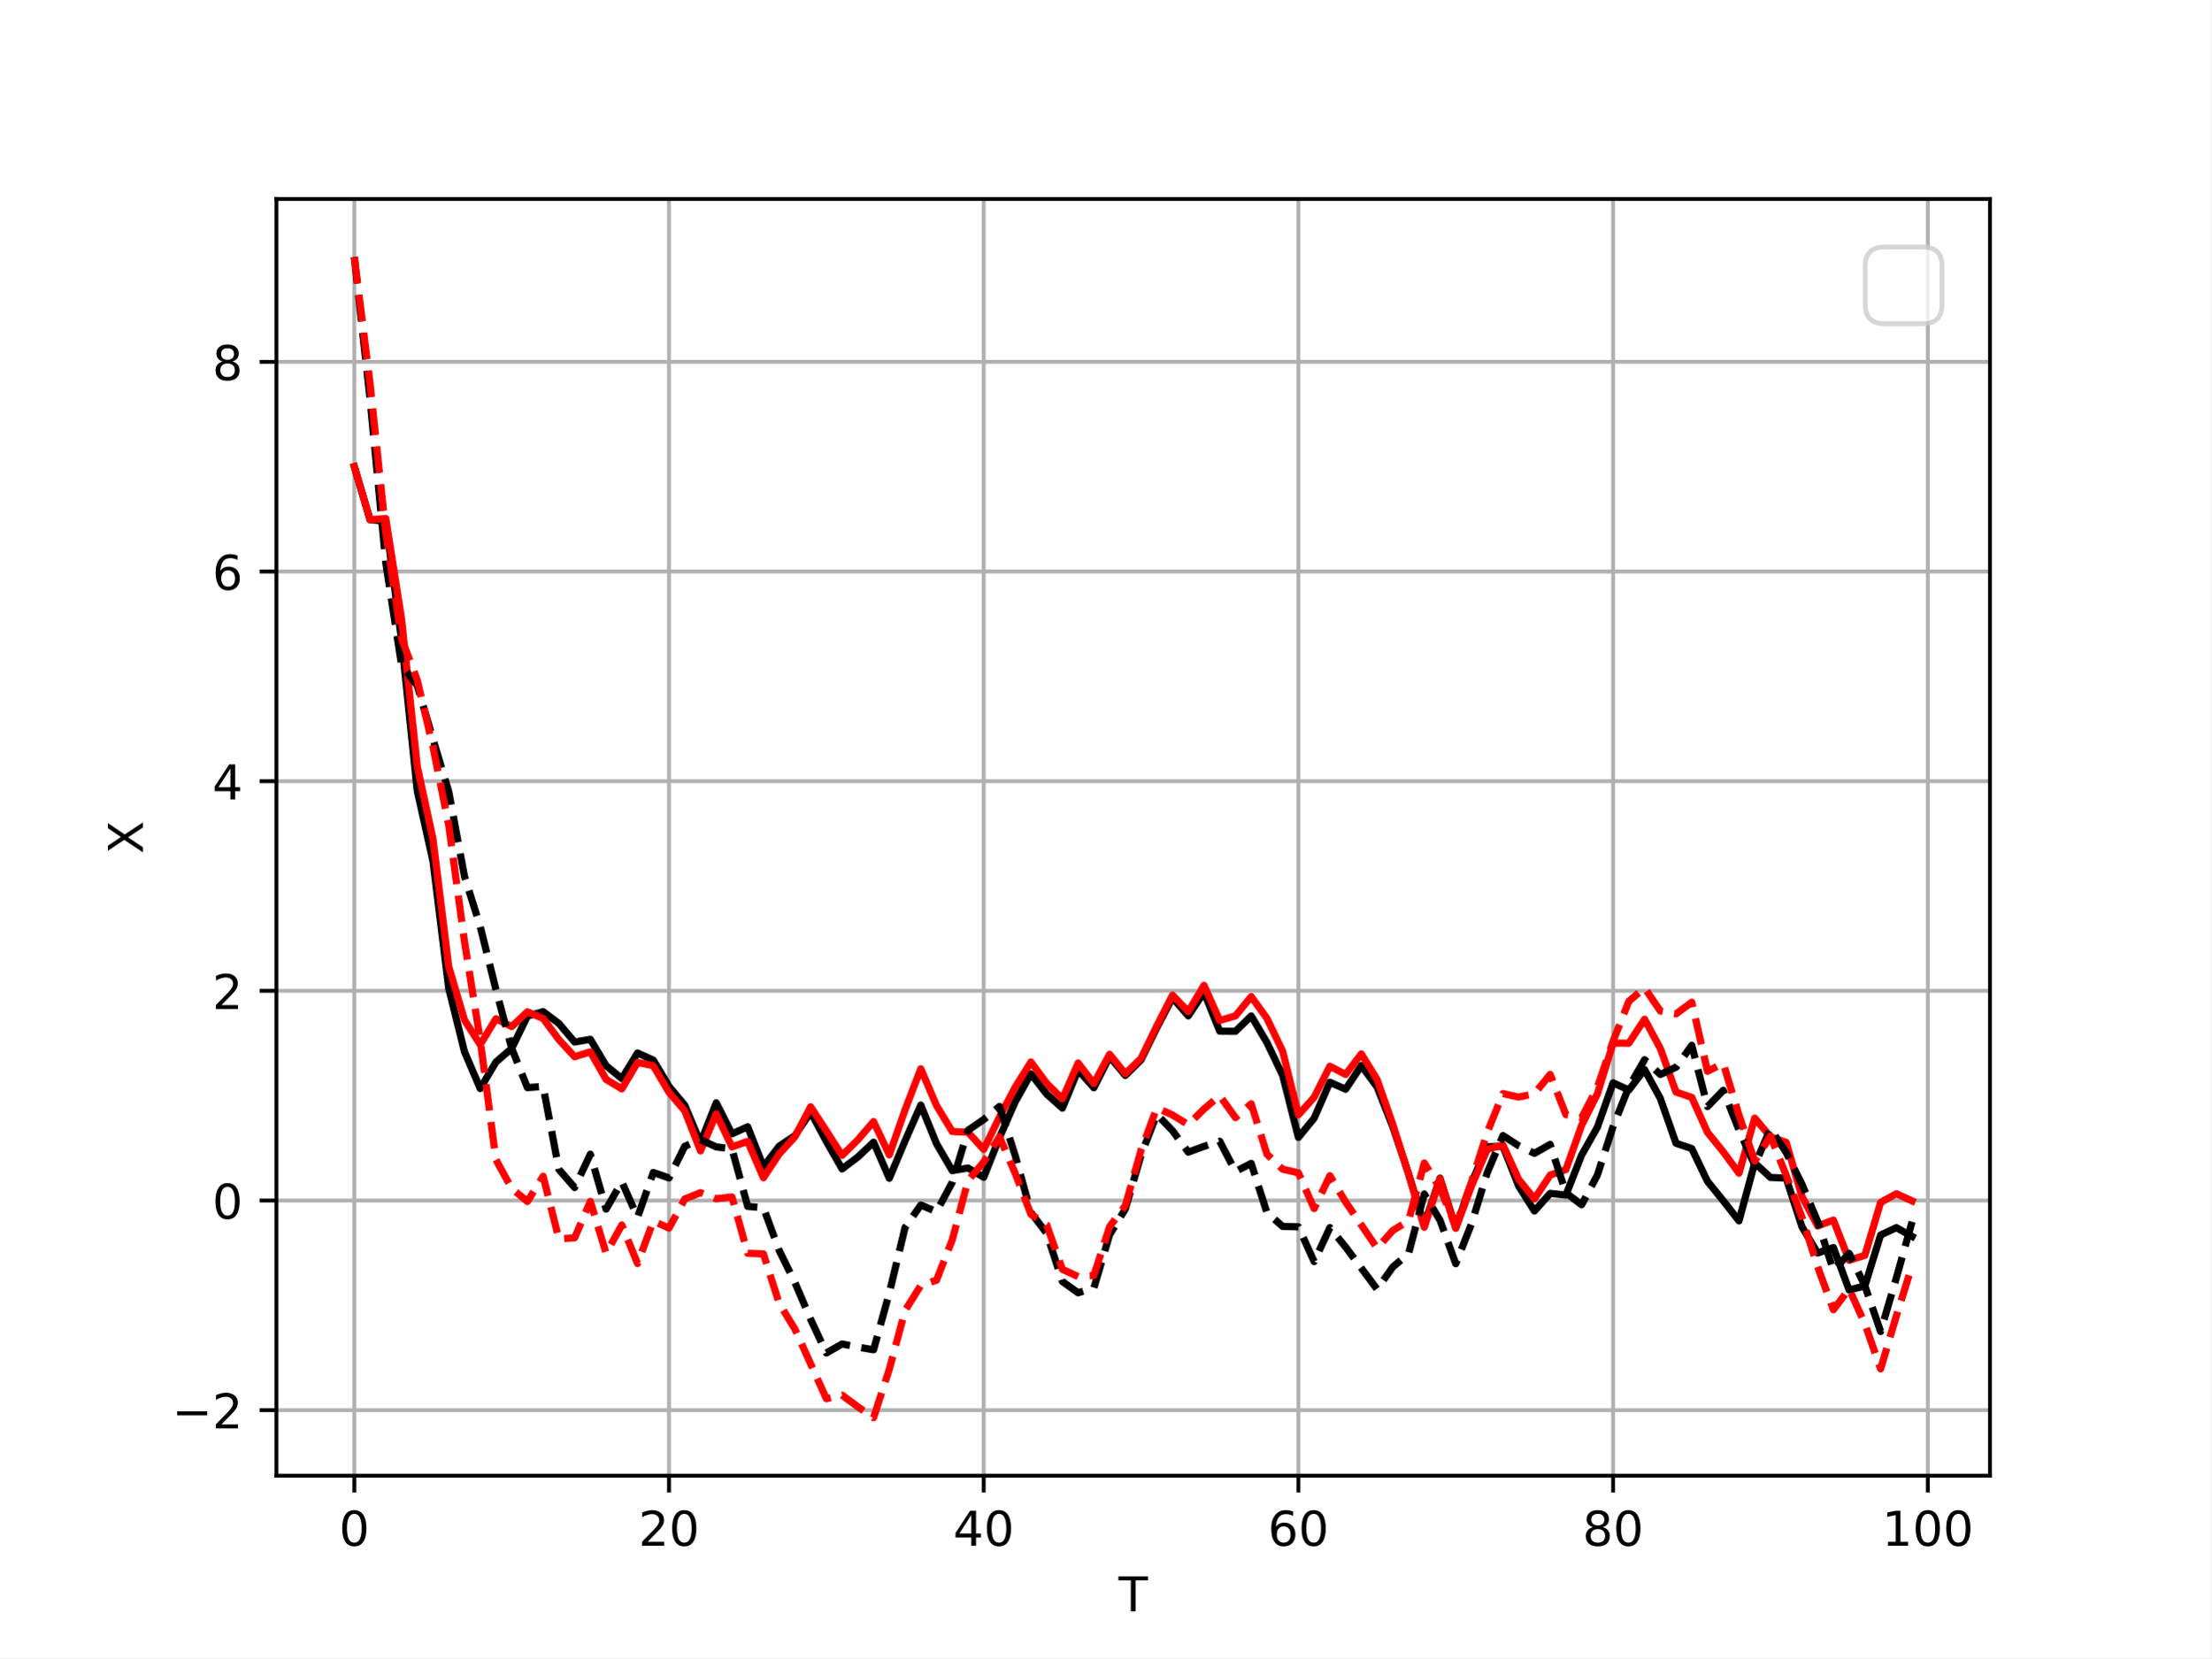
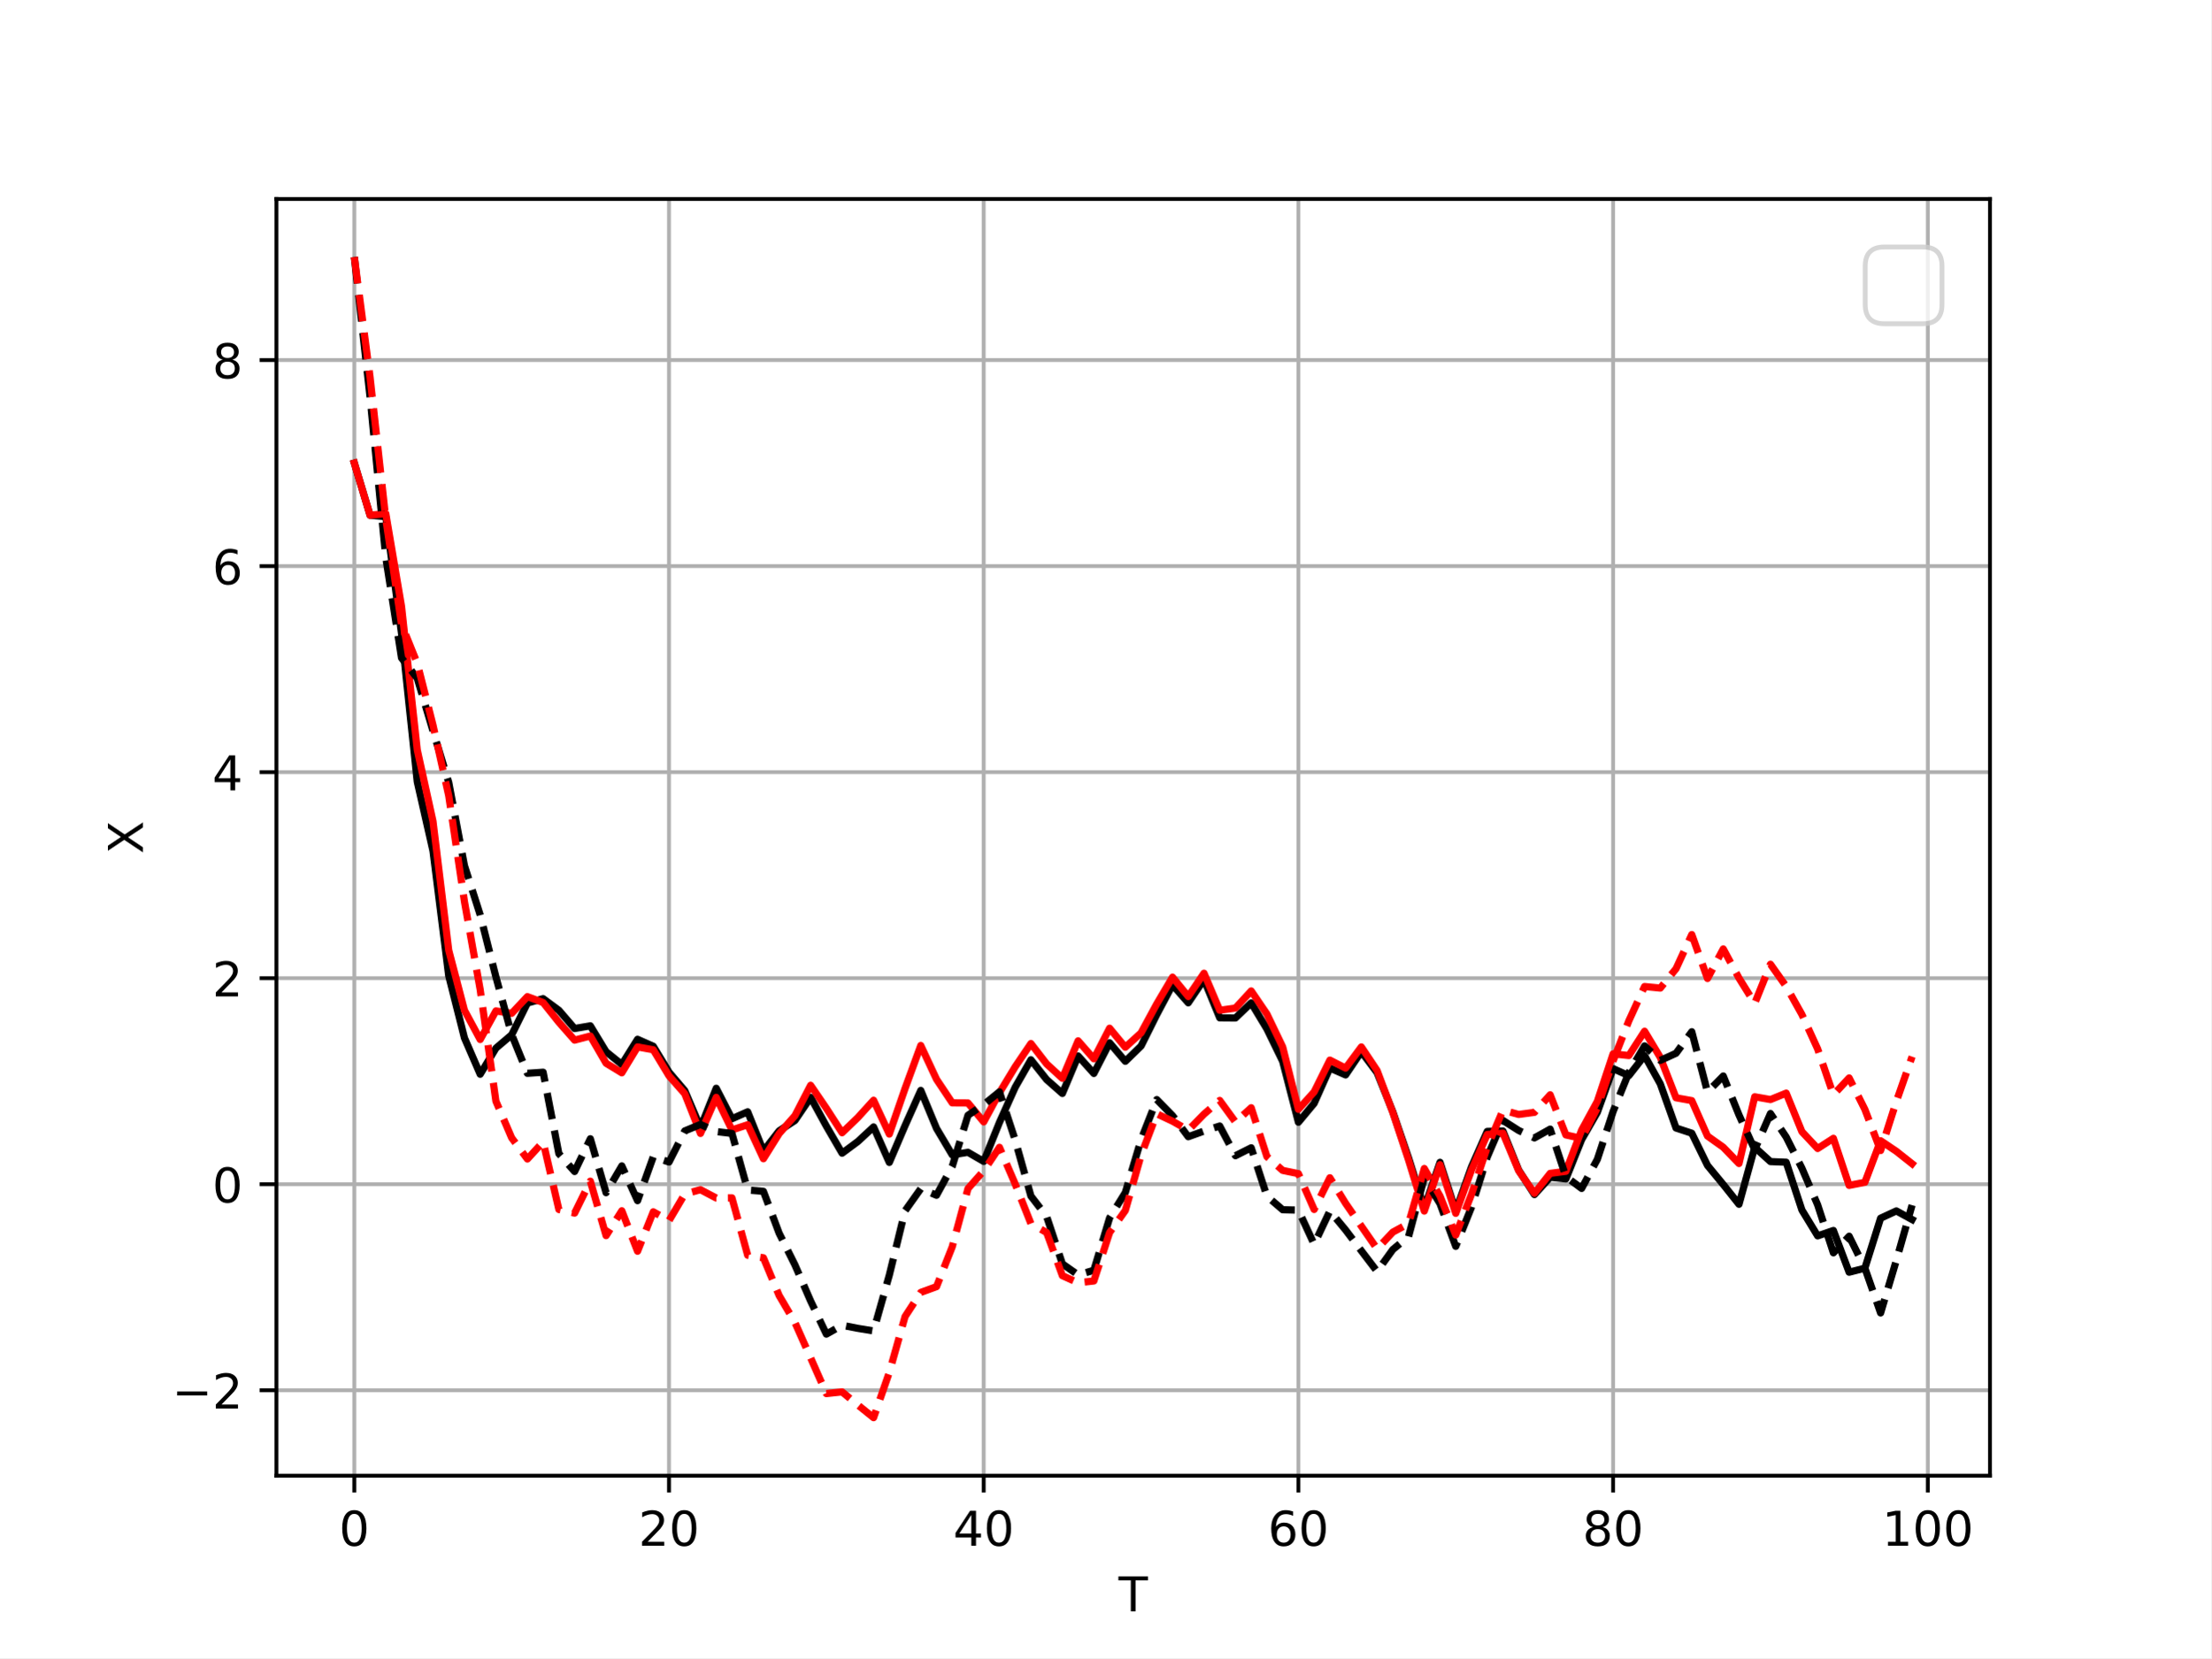
<svg xmlns="http://www.w3.org/2000/svg" xmlns:xlink="http://www.w3.org/1999/xlink" width="460.8pt" height="345.6pt" viewBox="0 0 460.8 345.6" version="1.1">
  <defs>
    <style type="text/css">*{stroke-linejoin: round; stroke-linecap: butt}</style>
  </defs>
  <g id="figure_1">
    <g id="patch_1">
      <path d="M 0 345.6  L 460.8 345.6  L 460.8 0  L 0 0  z " style="fill: #ffffff" />
    </g>
    <g id="axes_1">
      <g id="patch_2">
        <path d="M 57.6 307.584  L 414.72 307.584  L 414.72 41.472  L 57.6 41.472  z " style="fill: #ffffff" />
      </g>
      <g id="matplotlib.axis_1">
        <g id="xtick_1">
          <g id="line2d_1">
-             <path d="M 73.833 307.584  L 73.833 41.472  " clip-path="url(#pe9196763bc)" style="fill: none; stroke: #b0b0b0; stroke-width: 0.8; stroke-linecap: square" />
+             <path d="M 73.833 307.584  L 73.833 41.472  " clip-path="url(#p6067901458)" style="fill: none; stroke: #b0b0b0; stroke-width: 0.8; stroke-linecap: square" />
          </g>
          <g id="line2d_2">
            <defs>
-               <path id="mac691e20fc" d="M 0 0  L 0 3.5  " style="stroke: #000000; stroke-width: 0.8" />
-             </defs>
-             <g>
-               <use xlink:href="#mac691e20fc" x="73.833" y="307.584" style="stroke: #000000; stroke-width: 0.8" />
+               <path id="m583c56a824" d="M 0 0  L 0 3.5  " style="stroke: #000000; stroke-width: 0.8" />
+             </defs>
+             <g>
+               <use xlink:href="#m583c56a824" x="73.833" y="307.584" style="stroke: #000000; stroke-width: 0.8" />
            </g>
          </g>
          <g id="text_1">
            <g transform="translate(70.65148 322.1824) scale(0.1 -0.1)">
              <defs>
                <path id="DejaVuSans-30" d="M 2034 4250  Q 1547 4250 1301 3770  Q 1056 3291 1056 2328  Q 1056 1369 1301 889  Q 1547 409 2034 409  Q 2525 409 2770 889  Q 3016 1369 3016 2328  Q 3016 3291 2770 3770  Q 2525 4250 2034 4250  z M 2034 4750  Q 2819 4750 3233 4129  Q 3647 3509 3647 2328  Q 3647 1150 3233 529  Q 2819 -91 2034 -91  Q 1250 -91 836 529  Q 422 1150 422 2328  Q 422 3509 836 4129  Q 1250 4750 2034 4750  z " transform="scale(0.015625)" />
              </defs>
              <use xlink:href="#DejaVuSans-30" />
            </g>
          </g>
        </g>
        <g id="xtick_2">
          <g id="line2d_3">
-             <path d="M 139.42 307.584  L 139.42 41.472  " clip-path="url(#pe9196763bc)" style="fill: none; stroke: #b0b0b0; stroke-width: 0.8; stroke-linecap: square" />
+             <path d="M 139.42 307.584  L 139.42 41.472  " clip-path="url(#p6067901458)" style="fill: none; stroke: #b0b0b0; stroke-width: 0.8; stroke-linecap: square" />
          </g>
          <g id="line2d_4">
            <g>
-               <use xlink:href="#mac691e20fc" x="139.42" y="307.584" style="stroke: #000000; stroke-width: 0.8" />
+               <use xlink:href="#m583c56a824" x="139.42" y="307.584" style="stroke: #000000; stroke-width: 0.8" />
            </g>
          </g>
          <g id="text_2">
            <g transform="translate(133.057 322.1824) scale(0.1 -0.1)">
              <defs>
                <path id="DejaVuSans-32" d="M 1228 531  L 3431 531  L 3431 0  L 469 0  L 469 531  Q 828 903 1448 1529  Q 2069 2156 2228 2338  Q 2531 2678 2651 2914  Q 2772 3150 2772 3378  Q 2772 3750 2511 3984  Q 2250 4219 1831 4219  Q 1534 4219 1204 4116  Q 875 4013 500 3803  L 500 4441  Q 881 4594 1212 4672  Q 1544 4750 1819 4750  Q 2544 4750 2975 4387  Q 3406 4025 3406 3419  Q 3406 3131 3298 2873  Q 3191 2616 2906 2266  Q 2828 2175 2409 1742  Q 1991 1309 1228 531  z " transform="scale(0.015625)" />
              </defs>
              <use xlink:href="#DejaVuSans-32" />
              <use xlink:href="#DejaVuSans-30" x="63.623" />
            </g>
          </g>
        </g>
        <g id="xtick_3">
          <g id="line2d_5">
-             <path d="M 205.006 307.584  L 205.006 41.472  " clip-path="url(#pe9196763bc)" style="fill: none; stroke: #b0b0b0; stroke-width: 0.8; stroke-linecap: square" />
+             <path d="M 205.006 307.584  L 205.006 41.472  " clip-path="url(#p6067901458)" style="fill: none; stroke: #b0b0b0; stroke-width: 0.8; stroke-linecap: square" />
          </g>
          <g id="line2d_6">
            <g>
-               <use xlink:href="#mac691e20fc" x="205.006" y="307.584" style="stroke: #000000; stroke-width: 0.8" />
+               <use xlink:href="#m583c56a824" x="205.006" y="307.584" style="stroke: #000000; stroke-width: 0.8" />
            </g>
          </g>
          <g id="text_3">
            <g transform="translate(198.6438 322.1824) scale(0.1 -0.1)">
              <defs>
                <path id="DejaVuSans-34" d="M 2419 4116  L 825 1625  L 2419 1625  L 2419 4116  z M 2253 4666  L 3047 4666  L 3047 1625  L 3713 1625  L 3713 1100  L 3047 1100  L 3047 0  L 2419 0  L 2419 1100  L 313 1100  L 313 1709  L 2253 4666  z " transform="scale(0.015625)" />
              </defs>
              <use xlink:href="#DejaVuSans-34" />
              <use xlink:href="#DejaVuSans-30" x="63.623" />
            </g>
          </g>
        </g>
        <g id="xtick_4">
          <g id="line2d_7">
-             <path d="M 270.593 307.584  L 270.593 41.472  " clip-path="url(#pe9196763bc)" style="fill: none; stroke: #b0b0b0; stroke-width: 0.8; stroke-linecap: square" />
+             <path d="M 270.593 307.584  L 270.593 41.472  " clip-path="url(#p6067901458)" style="fill: none; stroke: #b0b0b0; stroke-width: 0.8; stroke-linecap: square" />
          </g>
          <g id="line2d_8">
            <g>
-               <use xlink:href="#mac691e20fc" x="270.593" y="307.584" style="stroke: #000000; stroke-width: 0.8" />
+               <use xlink:href="#m583c56a824" x="270.593" y="307.584" style="stroke: #000000; stroke-width: 0.8" />
            </g>
          </g>
          <g id="text_4">
            <g transform="translate(264.2306 322.1824) scale(0.1 -0.1)">
              <defs>
                <path id="DejaVuSans-36" d="M 2113 2584  Q 1688 2584 1439 2293  Q 1191 2003 1191 1497  Q 1191 994 1439 701  Q 1688 409 2113 409  Q 2538 409 2786 701  Q 3034 994 3034 1497  Q 3034 2003 2786 2293  Q 2538 2584 2113 2584  z M 3366 4563  L 3366 3988  Q 3128 4100 2886 4159  Q 2644 4219 2406 4219  Q 1781 4219 1451 3797  Q 1122 3375 1075 2522  Q 1259 2794 1537 2939  Q 1816 3084 2150 3084  Q 2853 3084 3261 2657  Q 3669 2231 3669 1497  Q 3669 778 3244 343  Q 2819 -91 2113 -91  Q 1303 -91 875 529  Q 447 1150 447 2328  Q 447 3434 972 4092  Q 1497 4750 2381 4750  Q 2619 4750 2861 4703  Q 3103 4656 3366 4563  z " transform="scale(0.015625)" />
              </defs>
              <use xlink:href="#DejaVuSans-36" />
              <use xlink:href="#DejaVuSans-30" x="63.623" />
            </g>
          </g>
        </g>
        <g id="xtick_5">
          <g id="line2d_9">
-             <path d="M 336.18 307.584  L 336.18 41.472  " clip-path="url(#pe9196763bc)" style="fill: none; stroke: #b0b0b0; stroke-width: 0.8; stroke-linecap: square" />
+             <path d="M 336.18 307.584  L 336.18 41.472  " clip-path="url(#p6067901458)" style="fill: none; stroke: #b0b0b0; stroke-width: 0.8; stroke-linecap: square" />
          </g>
          <g id="line2d_10">
            <g>
-               <use xlink:href="#mac691e20fc" x="336.18" y="307.584" style="stroke: #000000; stroke-width: 0.8" />
+               <use xlink:href="#m583c56a824" x="336.18" y="307.584" style="stroke: #000000; stroke-width: 0.8" />
            </g>
          </g>
          <g id="text_5">
            <g transform="translate(329.8173 322.1824) scale(0.1 -0.1)">
              <defs>
                <path id="DejaVuSans-38" d="M 2034 2216  Q 1584 2216 1326 1975  Q 1069 1734 1069 1313  Q 1069 891 1326 650  Q 1584 409 2034 409  Q 2484 409 2743 651  Q 3003 894 3003 1313  Q 3003 1734 2745 1975  Q 2488 2216 2034 2216  z M 1403 2484  Q 997 2584 770 2862  Q 544 3141 544 3541  Q 544 4100 942 4425  Q 1341 4750 2034 4750  Q 2731 4750 3128 4425  Q 3525 4100 3525 3541  Q 3525 3141 3298 2862  Q 3072 2584 2669 2484  Q 3125 2378 3379 2068  Q 3634 1759 3634 1313  Q 3634 634 3220 271  Q 2806 -91 2034 -91  Q 1263 -91 848 271  Q 434 634 434 1313  Q 434 1759 690 2068  Q 947 2378 1403 2484  z M 1172 3481  Q 1172 3119 1398 2916  Q 1625 2713 2034 2713  Q 2441 2713 2670 2916  Q 2900 3119 2900 3481  Q 2900 3844 2670 4047  Q 2441 4250 2034 4250  Q 1625 4250 1398 4047  Q 1172 3844 1172 3481  z " transform="scale(0.015625)" />
              </defs>
              <use xlink:href="#DejaVuSans-38" />
              <use xlink:href="#DejaVuSans-30" x="63.623" />
            </g>
          </g>
        </g>
        <g id="xtick_6">
          <g id="line2d_11">
-             <path d="M 401.767 307.584  L 401.767 41.472  " clip-path="url(#pe9196763bc)" style="fill: none; stroke: #b0b0b0; stroke-width: 0.8; stroke-linecap: square" />
+             <path d="M 401.767 307.584  L 401.767 41.472  " clip-path="url(#p6067901458)" style="fill: none; stroke: #b0b0b0; stroke-width: 0.8; stroke-linecap: square" />
          </g>
          <g id="line2d_12">
            <g>
-               <use xlink:href="#mac691e20fc" x="401.767" y="307.584" style="stroke: #000000; stroke-width: 0.8" />
+               <use xlink:href="#m583c56a824" x="401.767" y="307.584" style="stroke: #000000; stroke-width: 0.8" />
            </g>
          </g>
          <g id="text_6">
            <g transform="translate(392.2229 322.1824) scale(0.1 -0.1)">
              <defs>
                <path id="DejaVuSans-31" d="M 794 531  L 1825 531  L 1825 4091  L 703 3866  L 703 4441  L 1819 4666  L 2450 4666  L 2450 531  L 3481 531  L 3481 0  L 794 0  L 794 531  z " transform="scale(0.015625)" />
              </defs>
              <use xlink:href="#DejaVuSans-31" />
              <use xlink:href="#DejaVuSans-30" x="63.623" />
              <use xlink:href="#DejaVuSans-30" x="127.246" />
            </g>
          </g>
        </g>
        <g id="text_7">
          <g transform="translate(233.1061 335.8606) scale(0.1 -0.1)">
            <defs>
              <path id="DejaVuSans-54" d="M -19 4666  L 3928 4666  L 3928 4134  L 2272 4134  L 2272 0  L 1638 0  L 1638 4134  L -19 4134  L -19 4666  z " transform="scale(0.015625)" />
            </defs>
            <use xlink:href="#DejaVuSans-54" />
          </g>
        </g>
      </g>
      <g id="matplotlib.axis_2">
        <g id="ytick_1">
          <g id="line2d_13">
-             <path d="M 57.6 293.923  L 414.72 293.923  " clip-path="url(#pe9196763bc)" style="fill: none; stroke: #b0b0b0; stroke-width: 0.8; stroke-linecap: square" />
+             <path d="M 57.6 289.783  L 414.72 289.783  " clip-path="url(#p6067901458)" style="fill: none; stroke: #b0b0b0; stroke-width: 0.8; stroke-linecap: square" />
          </g>
          <g id="line2d_14">
            <defs>
-               <path id="mafcecdea69" d="M 0 0  L -3.5 0  " style="stroke: #000000; stroke-width: 0.8" />
-             </defs>
-             <g>
-               <use xlink:href="#mafcecdea69" x="57.6" y="293.923" style="stroke: #000000; stroke-width: 0.8" />
+               <path id="m2c4a8dd6fb" d="M 0 0  L -3.5 0  " style="stroke: #000000; stroke-width: 0.8" />
+             </defs>
+             <g>
+               <use xlink:href="#m2c4a8dd6fb" x="57.6" y="289.783" style="stroke: #000000; stroke-width: 0.8" />
            </g>
          </g>
          <g id="text_8">
-             <g transform="translate(35.85781 297.722) scale(0.1 -0.1)">
+             <g transform="translate(35.85781 293.5819) scale(0.1 -0.1)">
              <defs>
                <path id="DejaVuSans-2212" d="M 678 2272  L 4684 2272  L 4684 1741  L 678 1741  L 678 2272  z " transform="scale(0.015625)" />
              </defs>
              <use xlink:href="#DejaVuSans-2212" />
              <use xlink:href="#DejaVuSans-32" x="83.789" />
            </g>
          </g>
        </g>
        <g id="ytick_2">
          <g id="line2d_15">
-             <path d="M 57.6 250.222  L 414.72 250.222  " clip-path="url(#pe9196763bc)" style="fill: none; stroke: #b0b0b0; stroke-width: 0.8; stroke-linecap: square" />
+             <path d="M 57.6 246.835  L 414.72 246.835  " clip-path="url(#p6067901458)" style="fill: none; stroke: #b0b0b0; stroke-width: 0.8; stroke-linecap: square" />
          </g>
          <g id="line2d_16">
            <g>
-               <use xlink:href="#mafcecdea69" x="57.6" y="250.222" style="stroke: #000000; stroke-width: 0.8" />
+               <use xlink:href="#m2c4a8dd6fb" x="57.6" y="246.835" style="stroke: #000000; stroke-width: 0.8" />
            </g>
          </g>
          <g id="text_9">
-             <g transform="translate(44.2375 254.0211) scale(0.1 -0.1)">
+             <g transform="translate(44.2375 250.6337) scale(0.1 -0.1)">
              <use xlink:href="#DejaVuSans-30" />
            </g>
          </g>
        </g>
        <g id="ytick_3">
          <g id="line2d_17">
-             <path d="M 57.6 206.521  L 414.72 206.521  " clip-path="url(#pe9196763bc)" style="fill: none; stroke: #b0b0b0; stroke-width: 0.8; stroke-linecap: square" />
+             <path d="M 57.6 203.886  L 414.72 203.886  " clip-path="url(#p6067901458)" style="fill: none; stroke: #b0b0b0; stroke-width: 0.8; stroke-linecap: square" />
          </g>
          <g id="line2d_18">
            <g>
-               <use xlink:href="#mafcecdea69" x="57.6" y="206.521" style="stroke: #000000; stroke-width: 0.8" />
+               <use xlink:href="#m2c4a8dd6fb" x="57.6" y="203.886" style="stroke: #000000; stroke-width: 0.8" />
            </g>
          </g>
          <g id="text_10">
-             <g transform="translate(44.2375 210.3203) scale(0.1 -0.1)">
+             <g transform="translate(44.2375 207.6856) scale(0.1 -0.1)">
              <use xlink:href="#DejaVuSans-32" />
            </g>
          </g>
        </g>
        <g id="ytick_4">
          <g id="line2d_19">
-             <path d="M 57.6 162.82  L 414.72 162.82  " clip-path="url(#pe9196763bc)" style="fill: none; stroke: #b0b0b0; stroke-width: 0.8; stroke-linecap: square" />
+             <path d="M 57.6 160.938  L 414.72 160.938  " clip-path="url(#p6067901458)" style="fill: none; stroke: #b0b0b0; stroke-width: 0.8; stroke-linecap: square" />
          </g>
          <g id="line2d_20">
            <g>
-               <use xlink:href="#mafcecdea69" x="57.6" y="162.82" style="stroke: #000000; stroke-width: 0.8" />
+               <use xlink:href="#m2c4a8dd6fb" x="57.6" y="160.938" style="stroke: #000000; stroke-width: 0.8" />
            </g>
          </g>
          <g id="text_11">
-             <g transform="translate(44.2375 166.6194) scale(0.1 -0.1)">
+             <g transform="translate(44.2375 164.7375) scale(0.1 -0.1)">
              <use xlink:href="#DejaVuSans-34" />
            </g>
          </g>
        </g>
        <g id="ytick_5">
          <g id="line2d_21">
-             <path d="M 57.6 119.119  L 414.72 119.119  " clip-path="url(#pe9196763bc)" style="fill: none; stroke: #b0b0b0; stroke-width: 0.8; stroke-linecap: square" />
+             <path d="M 57.6 117.99  L 414.72 117.99  " clip-path="url(#p6067901458)" style="fill: none; stroke: #b0b0b0; stroke-width: 0.8; stroke-linecap: square" />
          </g>
          <g id="line2d_22">
            <g>
-               <use xlink:href="#mafcecdea69" x="57.6" y="119.119" style="stroke: #000000; stroke-width: 0.8" />
+               <use xlink:href="#m2c4a8dd6fb" x="57.6" y="117.99" style="stroke: #000000; stroke-width: 0.8" />
            </g>
          </g>
          <g id="text_12">
-             <g transform="translate(44.2375 122.9185) scale(0.1 -0.1)">
+             <g transform="translate(44.2375 121.7894) scale(0.1 -0.1)">
              <use xlink:href="#DejaVuSans-36" />
            </g>
          </g>
        </g>
        <g id="ytick_6">
          <g id="line2d_23">
-             <path d="M 57.6 75.418  L 414.72 75.418  " clip-path="url(#pe9196763bc)" style="fill: none; stroke: #b0b0b0; stroke-width: 0.8; stroke-linecap: square" />
+             <path d="M 57.6 75.042  L 414.72 75.042  " clip-path="url(#p6067901458)" style="fill: none; stroke: #b0b0b0; stroke-width: 0.8; stroke-linecap: square" />
          </g>
          <g id="line2d_24">
            <g>
-               <use xlink:href="#mafcecdea69" x="57.6" y="75.418" style="stroke: #000000; stroke-width: 0.8" />
+               <use xlink:href="#m2c4a8dd6fb" x="57.6" y="75.042" style="stroke: #000000; stroke-width: 0.8" />
            </g>
          </g>
          <g id="text_13">
-             <g transform="translate(44.2375 79.21765) scale(0.1 -0.1)">
+             <g transform="translate(44.2375 78.84128) scale(0.1 -0.1)">
              <use xlink:href="#DejaVuSans-38" />
            </g>
          </g>
        </g>
        <g id="text_14">
          <g transform="translate(29.77812 177.953) rotate(-90) scale(0.1 -0.1)">
            <defs>
              <path id="DejaVuSans-58" d="M 403 4666  L 1081 4666  L 2241 2931  L 3406 4666  L 4084 4666  L 2584 2425  L 4184 0  L 3506 0  L 2194 1984  L 872 0  L 191 0  L 1856 2491  L 403 4666  z " transform="scale(0.015625)" />
            </defs>
            <use xlink:href="#DejaVuSans-58" />
          </g>
        </g>
      </g>
      <g id="line2d_25">
-         <path d="M 73.833 97.269  L 77.112 108.327  L 80.391 108.618  L 83.671 133.421  L 86.95 164.848  L 90.229 179.522  L 93.509 206.007  L 96.788 219.197  L 100.067 226.889  L 103.347 221.364  L 106.626 218.534  L 109.905 211.787  L 113.185 210.865  L 116.464 213.325  L 119.743 217.195  L 123.023 216.627  L 126.302 222.113  L 129.581 224.811  L 132.861 219.483  L 136.14 220.961  L 139.42 226.458  L 142.699 230.372  L 145.978 238.195  L 149.258 229.864  L 152.537 236.332  L 155.816 234.862  L 159.096 243.183  L 162.375 238.897  L 165.654 236.717  L 168.934 231.8  L 172.213 237.903  L 175.492 243.643  L 178.772 241.165  L 182.051 238.069  L 185.33 245.6  L 188.61 237.79  L 191.889 230.329  L 195.168 238.375  L 198.448 243.999  L 201.727 243.452  L 205.006 245.385  L 208.286 237.112  L 211.565 229.659  L 214.844 223.825  L 218.124 228.029  L 221.403 230.971  L 224.682 223.013  L 227.962 226.725  L 231.241 220.225  L 234.52 224.153  L 237.8 220.904  L 241.079 214.212  L 244.358 207.944  L 247.638 211.742  L 250.917 206.805  L 254.196 214.932  L 257.476 214.959  L 260.755 211.757  L 264.034 217.294  L 267.314 224.152  L 270.593 237.074  L 273.872 233.064  L 277.152 225.575  L 280.431 227.035  L 283.71 222.108  L 286.99 226.552  L 290.269 234.853  L 293.548 244.611  L 296.828 255.282  L 300.107 245.573  L 303.386 255.908  L 306.666 246.553  L 309.945 239.016  L 313.224 238.936  L 316.504 247.218  L 319.783 252.413  L 323.062 248.737  L 326.342 249.097  L 329.621 240.755  L 332.9 234.953  L 336.18 225.701  L 339.459 227.196  L 342.739 222.938  L 346.018 228.94  L 349.297 238.302  L 352.577 239.402  L 355.856 246.233  L 359.135 250.278  L 362.415 254.471  L 365.694 242.386  L 368.973 245.421  L 372.253 245.555  L 375.532 255.694  L 378.811 261.175  L 382.091 260.031  L 385.37 268.878  L 388.649 268.026  L 391.929 257.424  L 395.208 255.886  L 398.487 257.71  " clip-path="url(#pe9196763bc)" style="fill: none; stroke: #000000; stroke-width: 1.5; stroke-linecap: square" />
+         <path d="M 73.833 96.516  L 77.112 107.384  L 80.391 107.67  L 83.671 132.046  L 86.95 162.931  L 90.229 177.352  L 93.509 203.382  L 96.788 216.344  L 100.067 223.904  L 103.347 218.473  L 106.626 215.692  L 109.905 209.062  L 113.185 208.156  L 116.464 210.573  L 119.743 214.377  L 123.023 213.818  L 126.302 219.21  L 129.581 221.862  L 132.861 216.625  L 136.14 218.077  L 139.42 223.48  L 142.699 227.326  L 145.978 235.015  L 149.258 226.828  L 152.537 233.184  L 155.816 231.739  L 159.096 239.916  L 162.375 235.704  L 165.654 233.562  L 168.934 228.729  L 172.213 234.727  L 175.492 240.369  L 178.772 237.933  L 182.051 234.891  L 185.33 242.293  L 188.61 234.617  L 191.889 227.284  L 195.168 235.192  L 198.448 240.719  L 201.727 240.181  L 205.006 242.081  L 208.286 233.95  L 211.565 226.626  L 214.844 220.892  L 218.124 225.024  L 221.403 227.915  L 224.682 220.094  L 227.962 223.742  L 231.241 217.354  L 234.52 221.215  L 237.8 218.022  L 241.079 211.445  L 244.358 205.284  L 247.638 209.017  L 250.917 204.165  L 254.196 212.152  L 257.476 212.179  L 260.755 209.033  L 264.034 214.474  L 267.314 221.214  L 270.593 233.913  L 273.872 229.972  L 277.152 222.612  L 280.431 224.047  L 283.71 219.204  L 286.99 223.572  L 290.269 231.73  L 293.548 241.32  L 296.828 251.807  L 300.107 242.266  L 303.386 252.423  L 306.666 243.228  L 309.945 235.822  L 313.224 235.743  L 316.504 243.882  L 319.783 248.988  L 323.062 245.375  L 326.342 245.729  L 329.621 237.531  L 332.9 231.829  L 336.18 222.736  L 339.459 224.205  L 342.739 220.021  L 346.018 225.919  L 349.297 235.12  L 352.577 236.201  L 355.856 242.915  L 359.135 246.89  L 362.415 251.01  L 365.694 239.134  L 368.973 242.116  L 372.253 242.248  L 375.532 252.212  L 378.811 257.599  L 382.091 256.474  L 385.37 265.17  L 388.649 264.332  L 391.929 253.912  L 395.208 252.401  L 398.487 254.193  " clip-path="url(#p6067901458)" style="fill: none; stroke: #000000; stroke-width: 1.5; stroke-linecap: square" />
      </g>
      <g id="line2d_26">
-         <path d="M 73.833 97.269  L 77.112 108.327  L 80.391 108.073  L 83.671 128.969  L 86.95 159.728  L 90.229 174.869  L 93.509 201.46  L 96.788 212.59  L 100.067 217.737  L 103.347 212.342  L 106.626 213.975  L 109.905 210.898  L 113.185 212.283  L 116.464 216.684  L 119.743 220.26  L 123.023 219.25  L 126.302 224.976  L 129.581 226.957  L 132.861 221.453  L 136.14 222.13  L 139.42 227.679  L 142.699 231.524  L 145.978 239.889  L 149.258 232.166  L 152.537 239.047  L 155.816 237.903  L 159.096 245.486  L 162.375 240.525  L 165.654 236.938  L 168.934 230.694  L 172.213 235.711  L 175.492 240.823  L 178.772 237.58  L 182.051 233.778  L 185.33 240.709  L 188.61 231.327  L 191.889 222.767  L 195.168 230.426  L 198.448 235.841  L 201.727 235.991  L 205.006 239.581  L 208.286 232.834  L 211.565 226.609  L 214.844 221.356  L 218.124 225.802  L 221.403 229.044  L 224.682 221.568  L 227.962 225.839  L 231.241 219.743  L 234.52 223.798  L 237.8 220.586  L 241.079 213.829  L 244.358 207.419  L 247.638 210.858  L 250.917 205.376  L 254.196 212.702  L 257.476 211.74  L 260.755 207.722  L 264.034 212.253  L 267.314 219.118  L 270.593 232.368  L 273.872 228.705  L 277.152 222.242  L 280.431 223.953  L 283.71 219.661  L 286.99 225.006  L 290.269 234.357  L 293.548 244.747  L 296.828 255.801  L 300.107 245.715  L 303.386 256.018  L 306.666 247.202  L 309.945 239.554  L 313.224 238.648  L 316.504 245.818  L 319.783 249.882  L 323.062 244.936  L 326.342 243.784  L 329.621 234.557  L 332.9 228.011  L 336.18 217.408  L 339.459 217.438  L 342.739 212.442  L 346.018 218.521  L 349.297 227.631  L 352.577 228.733  L 355.856 236.019  L 359.135 240.075  L 362.415 244.532  L 365.694 233.048  L 368.973 236.948  L 372.253 238.112  L 375.532 249.354  L 378.811 255.535  L 382.091 254.304  L 385.37 262.688  L 388.649 261.655  L 391.929 250.624  L 395.208 248.81  L 398.487 250.305  " clip-path="url(#pe9196763bc)" style="fill: none; stroke: #ff0000; stroke-width: 1.5; stroke-linecap: square" />
+         <path d="M 73.833 96.516  L 77.112 107.384  L 80.391 107.048  L 83.671 126.395  L 86.95 156.294  L 90.229 171.179  L 93.509 198.067  L 96.788 210.587  L 100.067 216.67  L 103.347 210.706  L 106.626 211.215  L 109.905 207.735  L 113.185 208.96  L 116.464 213.071  L 119.743 216.797  L 123.023 215.948  L 126.302 221.61  L 129.581 223.607  L 132.861 218.214  L 136.14 218.805  L 139.42 224.246  L 142.699 227.971  L 145.978 236.245  L 149.258 228.732  L 152.537 235.524  L 155.816 234.433  L 159.096 241.522  L 162.375 236.272  L 165.654 232.555  L 168.934 226.211  L 172.213 231.013  L 175.492 236.101  L 178.772 232.94  L 182.051 229.329  L 185.33 236.38  L 188.61 226.884  L 191.889 217.916  L 195.168 224.955  L 198.448 229.872  L 201.727 229.894  L 205.006 233.839  L 208.286 227.757  L 211.565 222.352  L 214.844 217.513  L 218.124 221.76  L 221.403 224.759  L 224.682 216.944  L 227.962 220.69  L 231.241 214.317  L 234.52 218.278  L 237.8 215.291  L 241.079 209.237  L 244.358 203.675  L 247.638 207.705  L 250.917 202.851  L 254.196 210.575  L 257.476 210.114  L 260.755 206.546  L 264.034 211.365  L 267.314 218.212  L 270.593 231.222  L 273.872 227.587  L 277.152 220.966  L 280.431 222.631  L 283.71 218.215  L 286.99 223.131  L 290.269 231.879  L 293.548 241.786  L 296.828 252.428  L 300.107 242.764  L 303.386 252.904  L 306.666 243.877  L 309.945 236.464  L 313.224 236.182  L 316.504 244.02  L 319.783 248.738  L 323.062 244.573  L 326.342 244.135  L 329.621 235.556  L 332.9 229.549  L 336.18 219.657  L 339.459 220.013  L 342.739 214.947  L 346.018 220.4  L 349.297 228.816  L 352.577 229.41  L 355.856 236.797  L 359.135 239.127  L 362.415 242.511  L 365.694 228.608  L 368.973 229.187  L 372.253 227.844  L 375.532 235.885  L 378.811 239.383  L 382.091 237.266  L 385.37 247.08  L 388.649 246.432  L 391.929 237.767  L 395.208 239.97  L 398.487 242.564  " clip-path="url(#p6067901458)" style="fill: none; stroke: #ff0000; stroke-width: 1.5; stroke-linecap: square" />
      </g>
      <g id="line2d_27">
-         <path d="M 73.833 53.568  L 77.112 83.248  L 80.391 117.306  L 83.671 138.59  L 86.95 142.913  L 90.229 154.068  L 93.509 164.996  L 96.788 182.652  L 100.067 193.1  L 103.347 206.268  L 106.626 218.475  L 109.905 226.694  L 113.185 226.463  L 116.464 243.741  L 119.743 247.52  L 123.023 240.577  L 126.302 252.02  L 129.581 246.332  L 132.861 253.708  L 136.14 244.389  L 139.42 245.52  L 142.699 238.918  L 145.978 237.539  L 149.258 239.053  L 152.537 239.443  L 155.816 251.454  L 159.096 251.729  L 162.375 260.623  L 165.654 267.308  L 168.934 274.985  L 172.213 282.01  L 175.492 280.129  L 178.772 280.79  L 182.051 281.338  L 185.33 269.493  L 188.61 255.862  L 191.889 251.164  L 195.168 252.557  L 198.448 246.427  L 201.727 235.601  L 205.006 233.34  L 208.286 230.63  L 211.565 240.848  L 214.844 252.723  L 218.124 257.056  L 221.403 267.111  L 224.682 269.457  L 227.962 268.464  L 231.241 257.367  L 234.52 251.987  L 237.8 240.776  L 241.079 232.266  L 244.358 235.669  L 247.638 240.144  L 250.917 238.945  L 254.196 237.873  L 257.476 244.173  L 260.755 242.492  L 264.034 252.756  L 267.314 255.629  L 270.593 255.712  L 273.872 262.956  L 277.152 255.884  L 280.431 259.923  L 283.71 264.331  L 286.99 268.714  L 290.269 264.073  L 293.548 261.318  L 296.828 248.859  L 300.107 254.346  L 303.386 263.4  L 306.666 255.081  L 309.945 244.454  L 313.224 236.691  L 316.504 238.823  L 319.783 240.399  L 323.062 238.536  L 326.342 248.624  L 329.621 251.11  L 332.9 244.931  L 336.18 234.791  L 339.459 226.557  L 342.739 220.878  L 346.018 223.958  L 349.297 222.442  L 352.577 217.877  L 355.856 230.65  L 359.135 227.266  L 362.415 235.529  L 365.694 242.873  L 368.973 235.226  L 372.253 240.213  L 375.532 246.823  L 378.811 254.599  L 382.091 264.773  L 385.37 261.252  L 388.649 267.999  L 391.929 277.523  L 395.208 266.359  L 398.487 254.658  " clip-path="url(#pe9196763bc)" style="fill: none; stroke-dasharray: 5.55,2.4; stroke-dashoffset: 0; stroke: #000000; stroke-width: 1.5" />
+         <path d="M 73.833 53.568  L 77.112 82.737  L 80.391 116.208  L 83.671 137.126  L 86.95 141.374  L 90.229 152.337  L 93.509 163.077  L 96.788 180.428  L 100.067 190.696  L 103.347 203.638  L 106.626 215.635  L 109.905 223.712  L 113.185 223.485  L 116.464 240.465  L 119.743 244.179  L 123.023 237.356  L 126.302 248.601  L 129.581 243.012  L 132.861 250.26  L 136.14 241.102  L 139.42 242.213  L 142.699 235.725  L 145.978 234.37  L 149.258 235.858  L 152.537 236.241  L 155.816 248.045  L 159.096 248.315  L 162.375 257.056  L 165.654 263.627  L 168.934 271.171  L 172.213 278.075  L 175.492 276.227  L 178.772 276.876  L 182.051 277.414  L 185.33 265.774  L 188.61 252.377  L 191.889 247.76  L 195.168 249.13  L 198.448 243.105  L 201.727 232.465  L 205.006 230.243  L 208.286 227.58  L 211.565 237.622  L 214.844 249.293  L 218.124 253.551  L 221.403 263.433  L 224.682 265.738  L 227.962 264.763  L 231.241 253.857  L 234.52 248.569  L 237.8 237.552  L 241.079 229.188  L 244.358 232.532  L 247.638 236.931  L 250.917 235.752  L 254.196 234.699  L 257.476 240.89  L 260.755 239.238  L 264.034 249.325  L 267.314 252.149  L 270.593 252.23  L 273.872 259.349  L 277.152 252.4  L 280.431 256.368  L 283.71 260.701  L 286.99 265.008  L 290.269 260.447  L 293.548 257.739  L 296.828 245.495  L 300.107 250.888  L 303.386 259.786  L 306.666 251.61  L 309.945 241.166  L 313.224 233.536  L 316.504 235.632  L 319.783 237.181  L 323.062 235.35  L 326.342 245.264  L 329.621 247.707  L 332.9 241.634  L 336.18 231.669  L 339.459 223.577  L 342.739 217.996  L 346.018 221.023  L 349.297 219.533  L 352.577 215.047  L 355.856 227.6  L 359.135 224.274  L 362.415 232.395  L 365.694 239.613  L 368.973 232.097  L 372.253 236.998  L 375.532 243.494  L 378.811 251.136  L 382.091 261.135  L 385.37 257.675  L 388.649 264.305  L 391.929 273.665  L 395.208 262.693  L 398.487 251.194  " clip-path="url(#p6067901458)" style="fill: none; stroke-dasharray: 5.55,2.4; stroke-dashoffset: 0; stroke: #000000; stroke-width: 1.5" />
      </g>
      <g id="line2d_28">
-         <path d="M 73.833 53.568  L 77.112 79.985  L 80.391 110.965  L 83.671 133.087  L 86.95 141.769  L 90.229 155.667  L 93.509 171.979  L 96.788 196.212  L 100.067 216.728  L 103.347 241.717  L 106.626 247.7  L 109.905 250.428  L 113.185 245.18  L 116.464 258.231  L 119.743 258.006  L 123.023 250.41  L 126.302 261.215  L 129.581 255.333  L 132.861 263.356  L 136.14 254.515  L 139.42 255.972  L 142.699 249.917  L 145.978 248.589  L 149.258 249.86  L 152.537 249.486  L 155.816 261.224  L 159.096 261.358  L 162.375 271.646  L 165.654 277.025  L 168.934 284.27  L 172.213 291.535  L 175.492 290.799  L 178.772 293.215  L 182.051 295.488  L 185.33 285.386  L 188.61 273.177  L 191.889 267.925  L 195.168 266.83  L 198.448 258.424  L 201.727 246.086  L 205.006 242.189  L 208.286 236.946  L 211.565 244.553  L 214.844 253.093  L 218.124 255.276  L 221.403 264.569  L 224.682 266.084  L 227.962 265.848  L 231.241 255.682  L 234.52 251.293  L 237.8 239.732  L 241.079 230.927  L 244.358 232.405  L 247.638 234.421  L 250.917 231.144  L 254.196 228.376  L 257.476 232.95  L 260.755 230.06  L 264.034 240.571  L 267.314 243.7  L 270.593 244.462  L 273.872 251.912  L 277.152 245.054  L 280.431 250.52  L 283.71 255.332  L 286.99 260.152  L 290.269 256.473  L 293.548 254.457  L 296.828 242.405  L 300.107 247.69  L 303.386 255.598  L 306.666 246.358  L 309.945 236.032  L 313.224 227.947  L 316.504 228.67  L 319.783 227.961  L 323.062 223.945  L 326.342 232.323  L 329.621 232.97  L 332.9 226.64  L 336.18 217.009  L 339.459 208.696  L 342.739 205.908  L 346.018 210.714  L 349.297 211.325  L 352.577 208.898  L 355.856 223.29  L 359.135 221.641  L 362.415 232.419  L 365.694 241.995  L 368.973 236.768  L 372.253 244.993  L 375.532 253.697  L 378.811 264.05  L 382.091 272.991  L 385.37 268.662  L 388.649 275.911  L 391.929 285.317  L 395.208 274.279  L 398.487 263.805  " clip-path="url(#pe9196763bc)" style="fill: none; stroke-dasharray: 5.55,2.4; stroke-dashoffset: 0; stroke: #ff0000; stroke-width: 1.5" />
+         <path d="M 73.833 53.568  L 77.112 78.616  L 80.391 108.143  L 83.671 130.144  L 86.95 138.256  L 90.229 151.133  L 93.509 165.838  L 96.788 187.926  L 100.067 206.263  L 103.347 229.529  L 106.626 237.164  L 109.905 241.576  L 113.185 238.006  L 116.464 252.094  L 119.743 252.854  L 123.023 246.199  L 126.302 257.547  L 129.581 252.367  L 132.861 260.801  L 136.14 252.585  L 139.42 254.423  L 142.699 248.876  L 145.978 247.977  L 149.258 249.706  L 152.537 249.679  L 155.816 261.638  L 159.096 262.17  L 162.375 270.036  L 165.654 275.627  L 168.934 283.026  L 172.213 290.47  L 175.492 290.116  L 178.772 292.844  L 182.051 295.488  L 185.33 286.062  L 188.61 274.42  L 191.889 269.385  L 195.168 268.181  L 198.448 259.862  L 201.727 247.738  L 205.006 244.036  L 208.286 239.139  L 211.565 246.775  L 214.844 255.036  L 218.124 256.903  L 221.403 265.896  L 224.682 267.376  L 227.962 266.999  L 231.241 256.904  L 234.52 252.308  L 237.8 240.809  L 241.079 232.153  L 244.358 233.696  L 247.638 235.573  L 250.917 232.224  L 254.196 229.369  L 257.476 233.868  L 260.755 230.89  L 264.034 241.084  L 267.314 243.952  L 270.593 244.628  L 273.872 252.092  L 277.152 245.483  L 280.431 250.816  L 283.71 255.57  L 286.99 260.303  L 290.269 256.816  L 293.548 255.042  L 296.828 243.557  L 300.107 249.301  L 303.386 257.42  L 306.666 248.935  L 309.945 239.151  L 313.224 231.388  L 316.504 232.289  L 319.783 231.853  L 323.062 228.193  L 326.342 236.559  L 329.621 237.295  L 332.9 230.909  L 336.18 221.146  L 339.459 212.774  L 342.739 205.621  L 346.018 205.94  L 349.297 201.908  L 352.577 194.794  L 355.856 203.952  L 359.135 197.788  L 362.415 203.866  L 365.694 209.137  L 368.973 200.978  L 372.253 205.599  L 375.532 211.465  L 378.811 218.637  L 382.091 228.188  L 385.37 224.679  L 388.649 231.231  L 391.929 239.811  L 395.208 229.58  L 398.487 220.245  " clip-path="url(#p6067901458)" style="fill: none; stroke-dasharray: 5.55,2.4; stroke-dashoffset: 0; stroke: #ff0000; stroke-width: 1.5" />
      </g>
      <g id="patch_3">
        <path d="M 57.6 307.584  L 57.6 41.472  " style="fill: none; stroke: #000000; stroke-width: 0.8; stroke-linejoin: miter; stroke-linecap: square" />
      </g>
      <g id="patch_4">
        <path d="M 414.72 307.584  L 414.72 41.472  " style="fill: none; stroke: #000000; stroke-width: 0.8; stroke-linejoin: miter; stroke-linecap: square" />
      </g>
      <g id="patch_5">
        <path d="M 57.6 307.584  L 414.72 307.584  " style="fill: none; stroke: #000000; stroke-width: 0.8; stroke-linejoin: miter; stroke-linecap: square" />
      </g>
      <g id="patch_6">
        <path d="M 57.6 41.472  L 414.72 41.472  " style="fill: none; stroke: #000000; stroke-width: 0.8; stroke-linejoin: miter; stroke-linecap: square" />
      </g>
      <g id="legend_1">
        <g id="patch_7">
          <path d="M 392.72 67.472  L 400.72 67.472  Q 404.72 67.472 404.72 63.472  L 404.72 55.472  Q 404.72 51.472 400.72 51.472  L 392.72 51.472  Q 388.72 51.472 388.72 55.472  L 388.72 63.472  Q 388.72 67.472 392.72 67.472  z " style="fill: #ffffff; opacity: 0.8; stroke: #cccccc; stroke-linejoin: miter" />
        </g>
      </g>
    </g>
  </g>
  <defs>
-     <clipPath id="pe9196763bc">
+     <clipPath id="p6067901458">
      <rect x="57.6" y="41.472" width="357.12" height="266.112" />
    </clipPath>
  </defs>
</svg>
